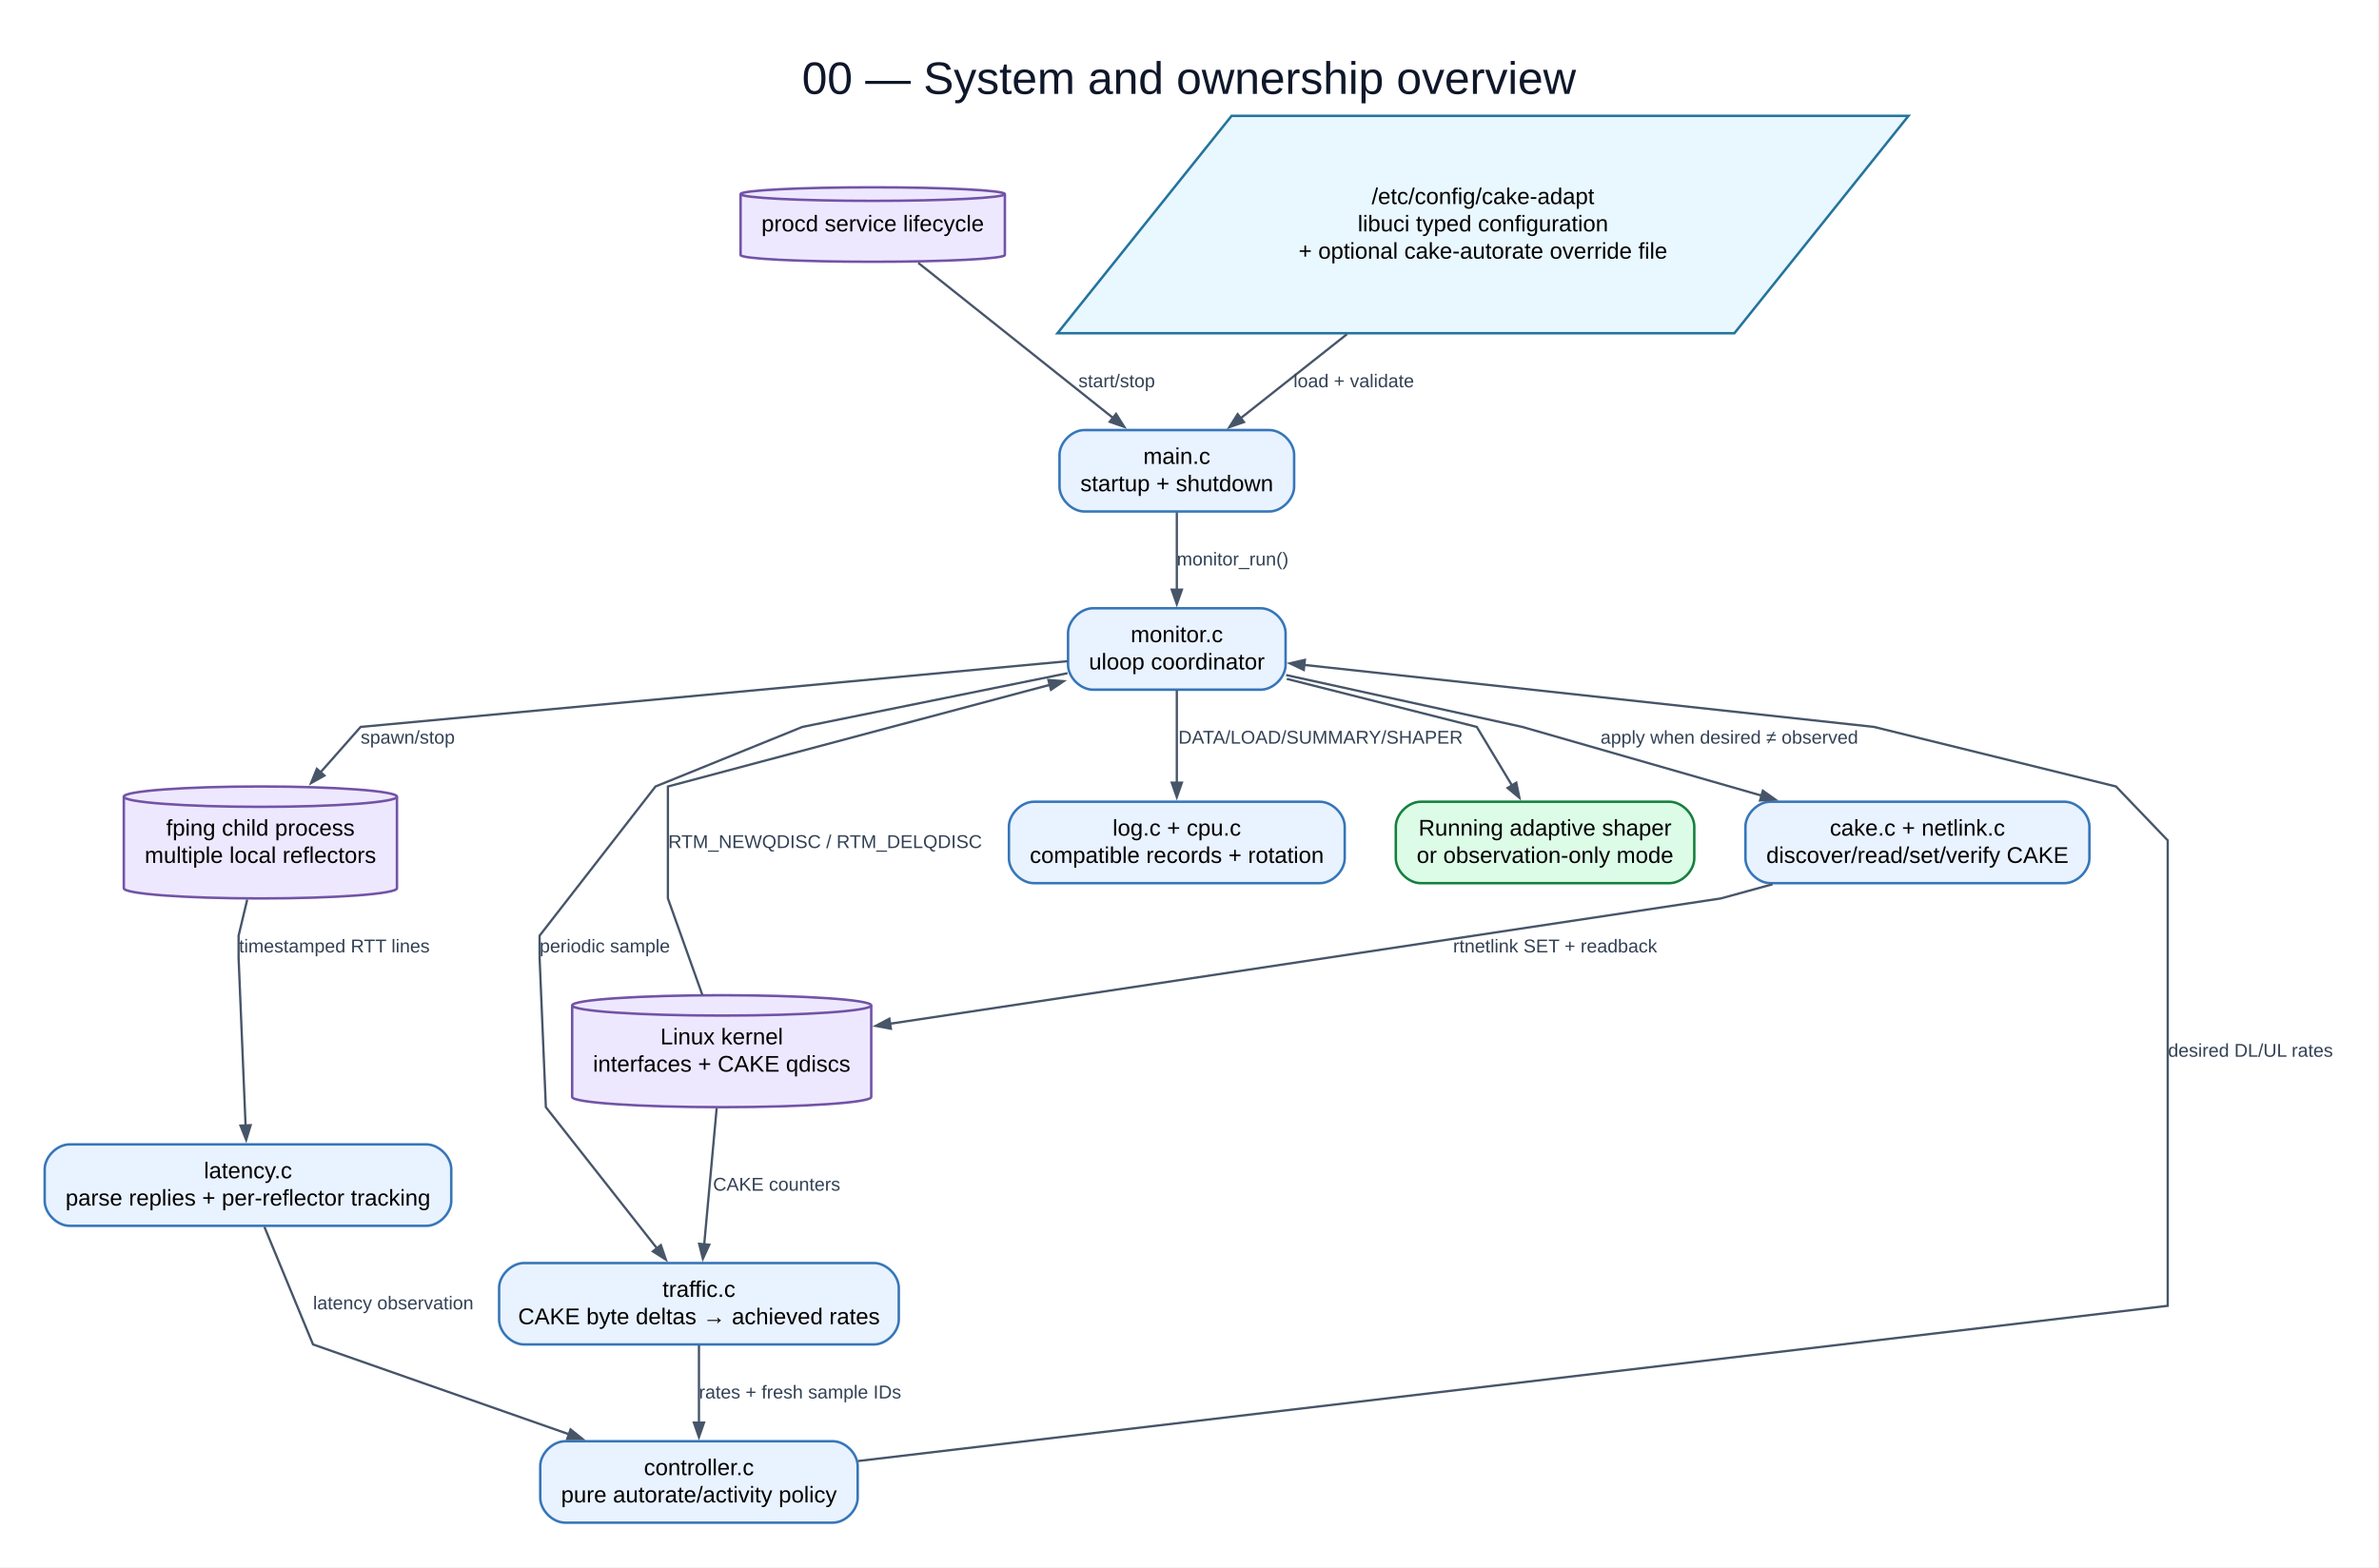
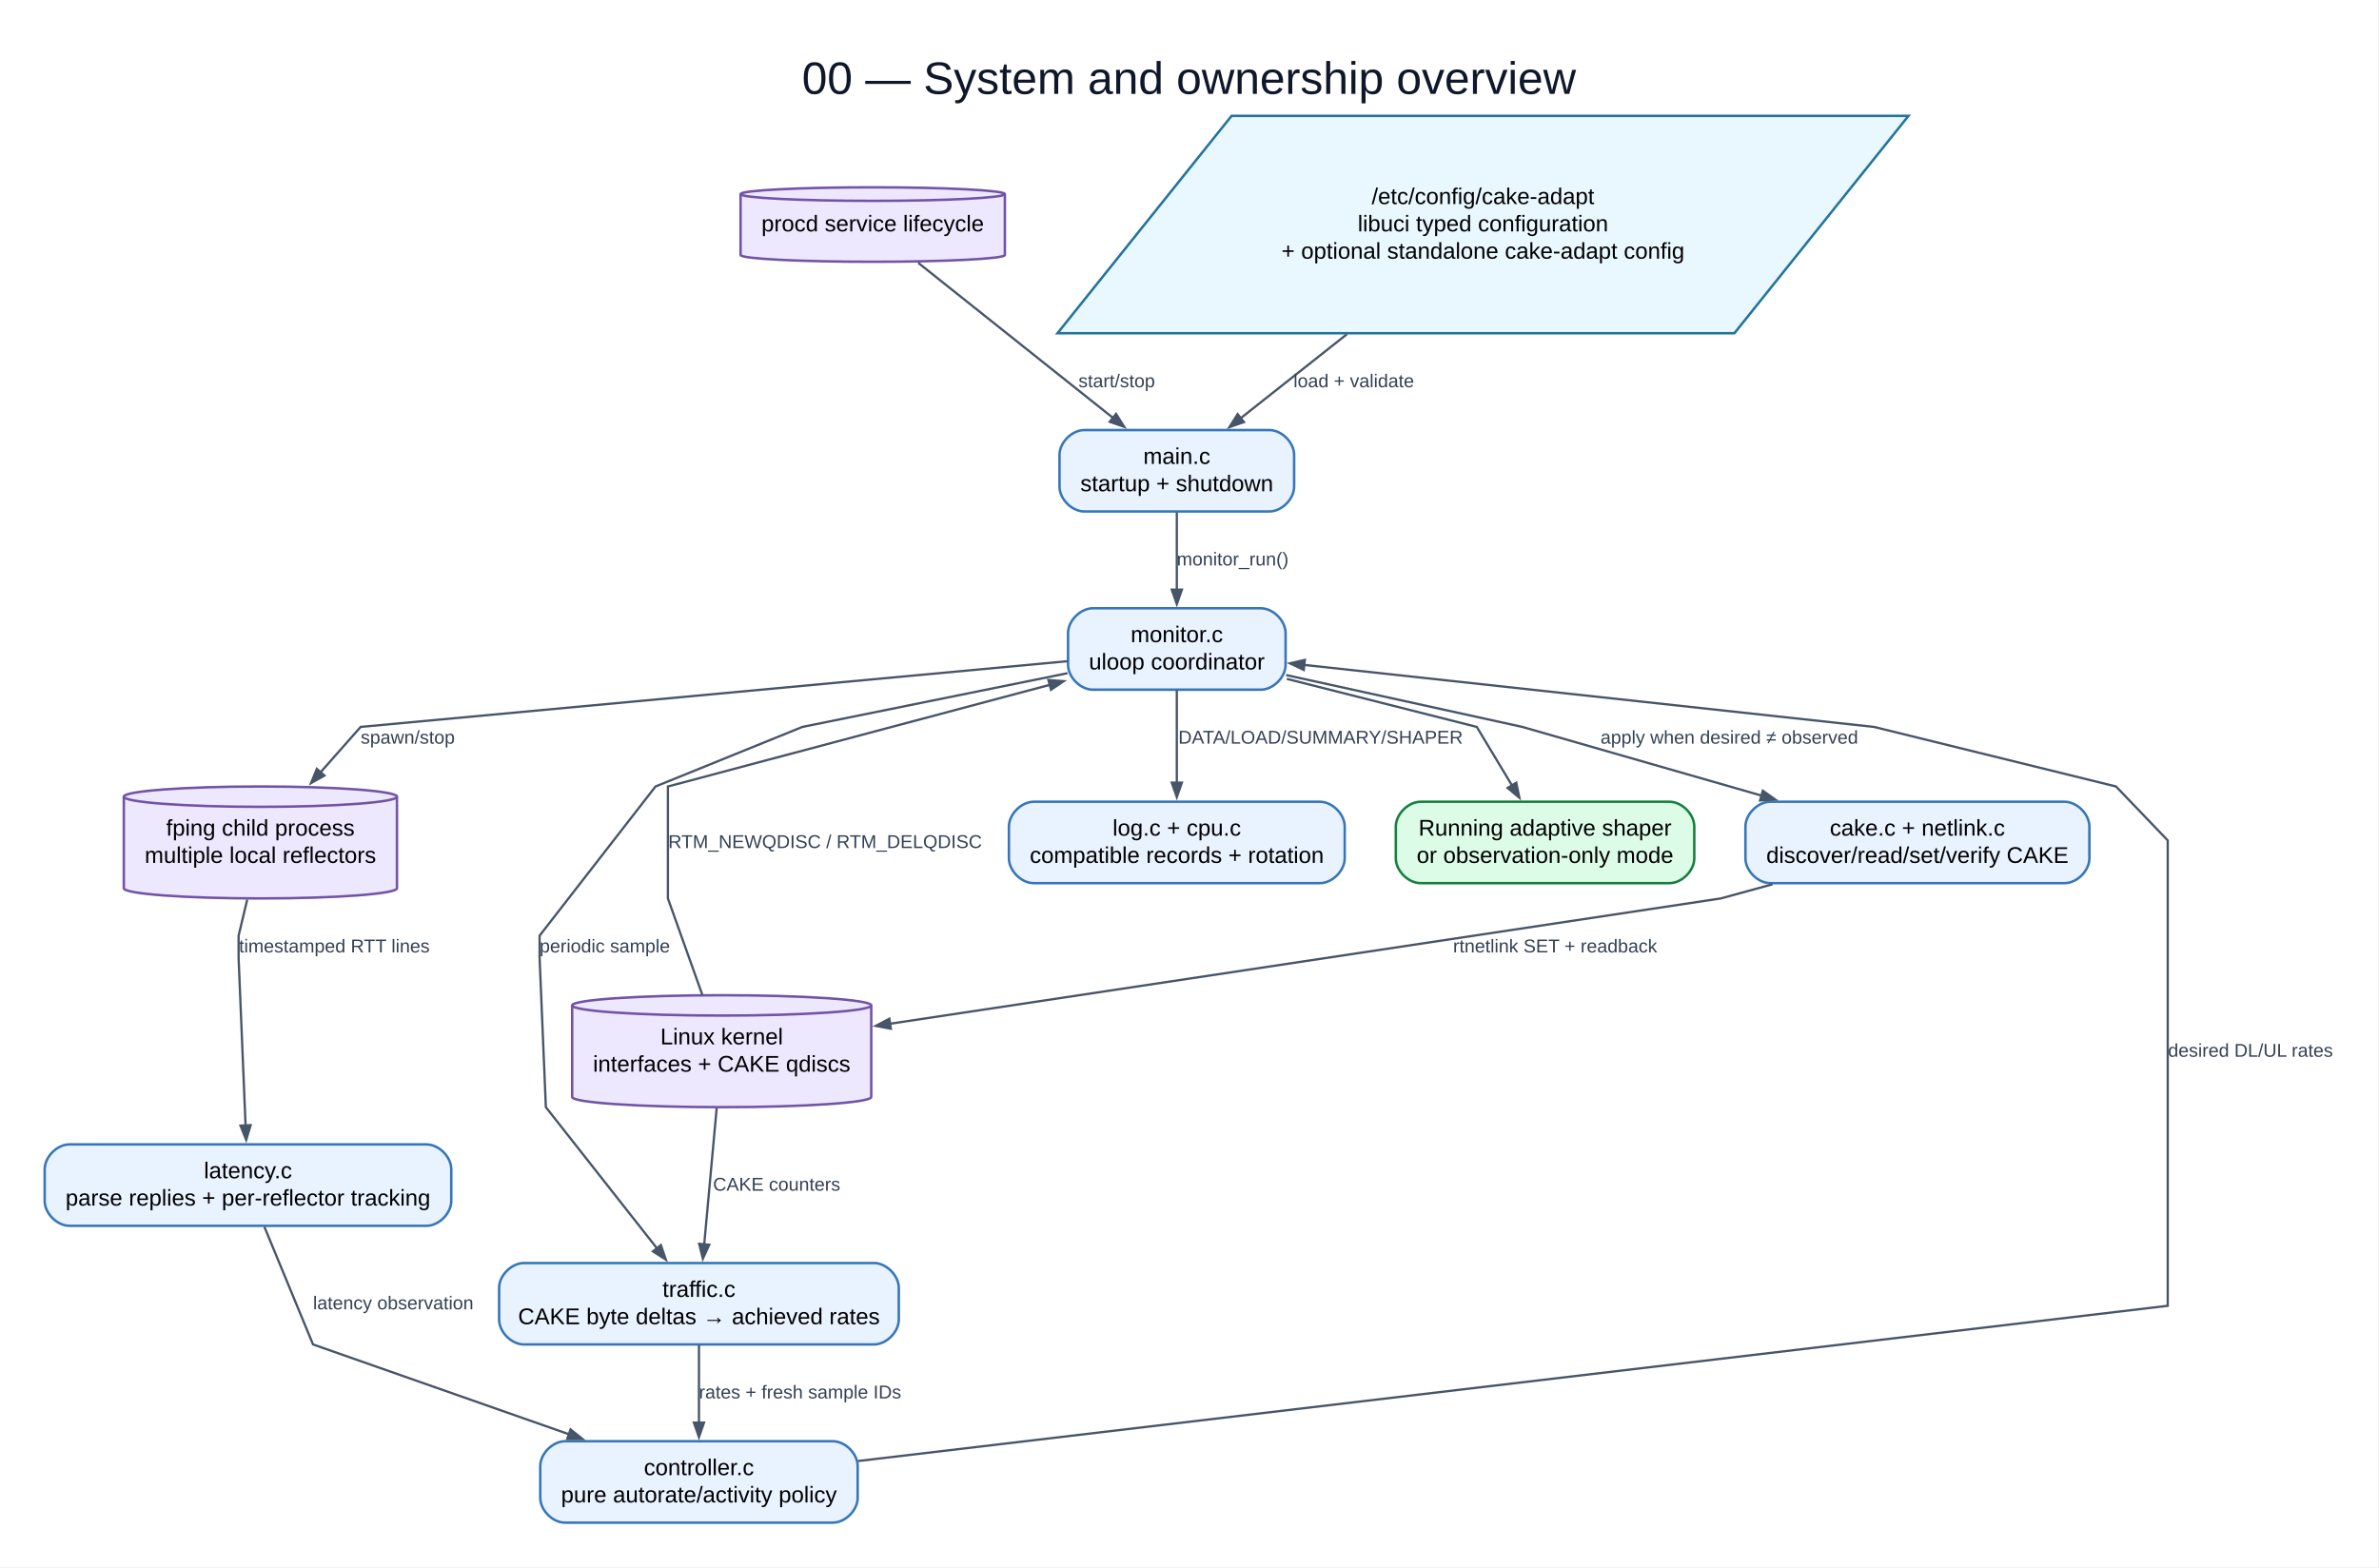
<svg xmlns="http://www.w3.org/2000/svg" width="1150pt" height="758pt" viewBox="0.00 0.00 1150.00 758.00">
  <g id="graph0" class="graph" transform="scale(1 1) rotate(0) translate(21.6 736.16)">
    <polygon fill="white" stroke="none" points="-21.6,21.6 -21.6,-736.16 1127.91,-736.16 1127.91,21.6 -21.6,21.6" />
    <text xml:space="preserve" text-anchor="middle" x="553.15" y="-690.76" font-family="Arial" font-size="22.00" fill="#0f172a">00 — System and ownership overview</text>
    <g id="node1" class="node">
      <path fill="#eee8ff" stroke="#7253a6" stroke-width="1.2" d="M464.15,-642.33C464.15,-644.13 435.52,-645.6 400.27,-645.6 365.02,-645.6 336.39,-644.13 336.39,-642.33 336.39,-642.33 336.39,-612.87 336.39,-612.87 336.39,-611.07 365.02,-609.6 400.27,-609.6 435.52,-609.6 464.15,-611.07 464.15,-612.87 464.15,-612.87 464.15,-642.33 464.15,-642.33" />
      <path fill="none" stroke="#7253a6" stroke-width="1.2" d="M464.15,-642.33C464.15,-640.52 435.52,-639.05 400.27,-639.05 365.02,-639.05 336.39,-640.52 336.39,-642.33" />
      <text xml:space="preserve" text-anchor="middle" x="400.27" y="-624.3" font-family="Arial" font-size="11.00">procd service lifecycle</text>
    </g>
    <g id="node3" class="node">
      <path fill="#e9f2ff" stroke="#3676b9" stroke-width="1.2" d="M591.98,-528.24C591.98,-528.24 502.56,-528.24 502.56,-528.24 496.56,-528.24 490.56,-522.24 490.56,-516.24 490.56,-516.24 490.56,-500.88 490.56,-500.88 490.56,-494.88 496.56,-488.88 502.56,-488.88 502.56,-488.88 591.98,-488.88 591.98,-488.88 597.98,-488.88 603.98,-494.88 603.98,-500.88 603.98,-500.88 603.98,-516.24 603.98,-516.24 603.98,-522.24 597.98,-528.24 591.98,-528.24" />
      <text xml:space="preserve" text-anchor="middle" x="547.27" y="-511.86" font-family="Arial" font-size="11.00">main.c</text>
      <text xml:space="preserve" text-anchor="middle" x="547.27" y="-498.66" font-family="Arial" font-size="11.00">startup + shutdown</text>
    </g>
    <g id="edge1" class="edge">
      <path fill="none" stroke="#475569" stroke-width="1.1" d="M422.28,-609.08C447.34,-589.12 488.46,-556.39 516.64,-533.95" />
      <polygon fill="#475569" stroke="#475569" stroke-width="1.1" points="517.9,-536.07 521.85,-529.8 514.85,-532.24 517.9,-536.07" />
      <text xml:space="preserve" text-anchor="middle" x="518.23" y="-548.94" font-family="Arial" font-size="9.00" fill="#334155">start/stop</text>
    </g>
    <g id="node2" class="node">
      <polygon fill="#e9f7ff" stroke="#24749c" stroke-width="1.2" points="900.97,-680.16 573.75,-680.16 489.57,-575.04 816.79,-575.04 900.97,-680.16" />
      <text xml:space="preserve" text-anchor="middle" x="695.27" y="-637.5" font-family="Arial" font-size="11.00">/etc/config/cake-adapt</text>
      <text xml:space="preserve" text-anchor="middle" x="695.27" y="-624.3" font-family="Arial" font-size="11.00">libuci typed configuration</text>
-       <text xml:space="preserve" text-anchor="middle" x="695.27" y="-611.1" font-family="Arial" font-size="11.00">+ optional cake-autorate override file</text>
+       <text xml:space="preserve" text-anchor="middle" x="695.27" y="-611.1" font-family="Arial" font-size="11.00">+ optional standalone cake-adapt config</text>
    </g>
    <g id="edge2" class="edge">
      <path fill="none" stroke="#475569" stroke-width="1.1" d="M629.49,-574.58C611.55,-560.39 592.96,-545.69 578,-533.86" />
      <polygon fill="#475569" stroke="#475569" stroke-width="1.1" points="579.71,-532.09 572.7,-529.67 576.67,-535.94 579.71,-532.09" />
      <text xml:space="preserve" text-anchor="middle" x="632.81" y="-548.94" font-family="Arial" font-size="9.00" fill="#334155">load + validate</text>
    </g>
    <g id="node4" class="node">
      <path fill="#e9f2ff" stroke="#3676b9" stroke-width="1.2" d="M587.85,-442.08C587.85,-442.08 506.69,-442.08 506.69,-442.08 500.69,-442.08 494.69,-436.08 494.69,-430.08 494.69,-430.08 494.69,-414.72 494.69,-414.72 494.69,-408.72 500.69,-402.72 506.69,-402.72 506.69,-402.72 587.85,-402.72 587.85,-402.72 593.85,-402.72 599.85,-408.72 599.85,-414.72 599.85,-414.72 599.85,-430.08 599.85,-430.08 599.85,-436.08 593.85,-442.08 587.85,-442.08" />
      <text xml:space="preserve" text-anchor="middle" x="547.27" y="-425.7" font-family="Arial" font-size="11.00">monitor.c</text>
      <text xml:space="preserve" text-anchor="middle" x="547.27" y="-412.5" font-family="Arial" font-size="11.00">uloop coordinator</text>
    </g>
    <g id="edge3" class="edge">
      <path fill="none" stroke="#475569" stroke-width="1.1" d="M547.27,-488.46C547.27,-477.38 547.27,-463.23 547.27,-450.96" />
      <polygon fill="#475569" stroke="#475569" stroke-width="1.1" points="549.72,-451.09 547.27,-444.09 544.82,-451.09 549.72,-451.09" />
      <text xml:space="preserve" text-anchor="middle" x="574.28" y="-462.78" font-family="Arial" font-size="9.00" fill="#334155">monitor_run()</text>
    </g>
    <g id="node6" class="node">
      <path fill="#e9f2ff" stroke="#3676b9" stroke-width="1.2" d="M400.87,-125.52C400.87,-125.52 231.67,-125.52 231.67,-125.52 225.67,-125.52 219.67,-119.52 219.67,-113.52 219.67,-113.52 219.67,-98.16 219.67,-98.16 219.67,-92.16 225.67,-86.16 231.67,-86.16 231.67,-86.16 400.87,-86.16 400.87,-86.16 406.87,-86.16 412.87,-92.16 412.87,-98.16 412.87,-98.16 412.87,-113.52 412.87,-113.52 412.87,-119.52 406.87,-125.52 400.87,-125.52" />
      <text xml:space="preserve" text-anchor="middle" x="316.27" y="-109.14" font-family="Arial" font-size="11.00">traffic.c</text>
      <text xml:space="preserve" text-anchor="middle" x="316.27" y="-95.94" font-family="Arial" font-size="11.00">CAKE byte deltas → achieved rates</text>
    </g>
    <g id="edge5" class="edge">
      <path fill="none" stroke="#475569" stroke-width="1.1" d="M494.43,-410.69C441.01,-399.87 366.27,-384.72 366.27,-384.72 366.27,-384.72 295.27,-355.92 295.27,-355.92 295.27,-355.92 239.24,-283.8 239.24,-283.8 239.24,-283.8 239.24,-273 239.24,-273 239.24,-273 242.27,-200.88 242.27,-200.88 242.27,-200.88 274.06,-160.49 295.96,-132.65" />
      <polygon fill="#475569" stroke="#475569" stroke-width="1.1" points="297.86,-134.19 300.27,-127.18 294.01,-131.16 297.86,-134.19" />
      <text xml:space="preserve" text-anchor="middle" x="270.76" y="-275.7" font-family="Arial" font-size="9.00" fill="#334155">periodic sample</text>
    </g>
    <g id="node7" class="node">
      <path fill="#eee8ff" stroke="#7253a6" stroke-width="1.2" d="M170.29,-351C170.29,-353.71 140.7,-355.92 104.27,-355.92 67.84,-355.92 38.25,-353.71 38.25,-351 38.25,-351 38.25,-306.72 38.25,-306.72 38.25,-304.01 67.84,-301.8 104.27,-301.8 140.7,-301.8 170.29,-304.01 170.29,-306.72 170.29,-306.72 170.29,-351 170.29,-351" />
      <path fill="none" stroke="#7253a6" stroke-width="1.2" d="M170.29,-351C170.29,-348.29 140.7,-346.08 104.27,-346.08 67.84,-346.08 38.25,-348.29 38.25,-351" />
      <text xml:space="preserve" text-anchor="middle" x="104.27" y="-332.16" font-family="Arial" font-size="11.00">fping child process</text>
      <text xml:space="preserve" text-anchor="middle" x="104.27" y="-318.96" font-family="Arial" font-size="11.00">multiple local reflectors</text>
    </g>
    <g id="edge6" class="edge">
      <path fill="none" stroke="#475569" stroke-width="1.1" d="M494.47,-416.49C386.97,-406.5 152.74,-384.72 152.74,-384.72 152.74,-384.72 143.54,-374.3 133.15,-362.55" />
      <polygon fill="#475569" stroke="#475569" stroke-width="1.1" points="135.23,-361.2 128.76,-357.57 131.56,-364.44 135.23,-361.2" />
      <text xml:space="preserve" text-anchor="middle" x="175.51" y="-376.62" font-family="Arial" font-size="9.00" fill="#334155">spawn/stop</text>
    </g>
    <g id="node10" class="node">
      <path fill="#e9f2ff" stroke="#3676b9" stroke-width="1.2" d="M976.41,-348.54C976.41,-348.54 834.14,-348.54 834.14,-348.54 828.14,-348.54 822.14,-342.54 822.14,-336.54 822.14,-336.54 822.14,-321.18 822.14,-321.18 822.14,-315.18 828.14,-309.18 834.14,-309.18 834.14,-309.18 976.41,-309.18 976.41,-309.18 982.41,-309.18 988.41,-315.18 988.41,-321.18 988.41,-321.18 988.41,-336.54 988.41,-336.54 988.41,-342.54 982.41,-348.54 976.41,-348.54" />
      <text xml:space="preserve" text-anchor="middle" x="905.27" y="-332.16" font-family="Arial" font-size="11.00">cake.c + netlink.c</text>
      <text xml:space="preserve" text-anchor="middle" x="905.27" y="-318.96" font-family="Arial" font-size="11.00">discover/read/set/verify CAKE</text>
    </g>
    <g id="edge11" class="edge">
      <path fill="none" stroke="#475569" stroke-width="1.1" d="M600.11,-409.79C649.04,-399.05 714.27,-384.72 714.27,-384.72 714.27,-384.72 776.6,-366.82 830.05,-351.47" />
      <polygon fill="#475569" stroke="#475569" stroke-width="1.1" points="830.55,-353.87 836.6,-349.58 829.2,-349.16 830.55,-353.87" />
      <text xml:space="preserve" text-anchor="middle" x="814.35" y="-376.62" font-family="Arial" font-size="9.00" fill="#334155">apply when desired ≠ observed</text>
    </g>
    <g id="node11" class="node">
      <path fill="#e9f2ff" stroke="#3676b9" stroke-width="1.2" d="M616.43,-348.54C616.43,-348.54 478.11,-348.54 478.11,-348.54 472.11,-348.54 466.11,-342.54 466.11,-336.54 466.11,-336.54 466.11,-321.18 466.11,-321.18 466.11,-315.18 472.11,-309.18 478.11,-309.18 478.11,-309.18 616.43,-309.18 616.43,-309.18 622.43,-309.18 628.43,-315.18 628.43,-321.18 628.43,-321.18 628.43,-336.54 628.43,-336.54 628.43,-342.54 622.43,-348.54 616.43,-348.54" />
      <text xml:space="preserve" text-anchor="middle" x="547.27" y="-332.16" font-family="Arial" font-size="11.00">log.c + cpu.c</text>
      <text xml:space="preserve" text-anchor="middle" x="547.27" y="-318.96" font-family="Arial" font-size="11.00">compatible records + rotation</text>
    </g>
    <g id="edge13" class="edge">
      <path fill="none" stroke="#475569" stroke-width="1.1" d="M547.27,-402.43C547.27,-389.51 547.27,-372.18 547.27,-357.7" />
      <polygon fill="#475569" stroke="#475569" stroke-width="1.1" points="549.72,-357.78 547.27,-350.78 544.82,-357.78 549.72,-357.78" />
      <text xml:space="preserve" text-anchor="middle" x="616.78" y="-376.62" font-family="Arial" font-size="9.00" fill="#334155">DATA/LOAD/SUMMARY/SHAPER</text>
    </g>
    <g id="node12" class="node">
      <path fill="#dcfce7" stroke="#15803d" stroke-width="1.2" d="M785.41,-348.54C785.41,-348.54 665.13,-348.54 665.13,-348.54 659.13,-348.54 653.13,-342.54 653.13,-336.54 653.13,-336.54 653.13,-321.18 653.13,-321.18 653.13,-315.18 659.13,-309.18 665.13,-309.18 665.13,-309.18 785.41,-309.18 785.41,-309.18 791.41,-309.18 797.41,-315.18 797.41,-321.18 797.41,-321.18 797.41,-336.54 797.41,-336.54 797.41,-342.54 791.41,-348.54 785.41,-348.54" />
      <text xml:space="preserve" text-anchor="middle" x="725.27" y="-332.16" font-family="Arial" font-size="11.00">Running adaptive shaper</text>
      <text xml:space="preserve" text-anchor="middle" x="725.27" y="-318.96" font-family="Arial" font-size="11.00">or observation-only mode</text>
    </g>
    <g id="edge14" class="edge">
      <path fill="none" stroke="#475569" stroke-width="1.1" d="M600.44,-407.95C641.82,-397.48 692.27,-384.72 692.27,-384.72 692.27,-384.72 700.93,-370.32 709.38,-356.28" />
      <polygon fill="#475569" stroke="#475569" stroke-width="1.1" points="711.36,-357.74 712.87,-350.47 707.16,-355.21 711.36,-357.74" />
    </g>
    <g id="node5" class="node">
      <path fill="#eee8ff" stroke="#7253a6" stroke-width="1.2" d="M399.56,-250.08C399.56,-252.79 367.16,-255 327.27,-255 287.38,-255 254.98,-252.79 254.98,-250.08 254.98,-250.08 254.98,-205.8 254.98,-205.8 254.98,-203.09 287.38,-200.88 327.27,-200.88 367.16,-200.88 399.56,-203.09 399.56,-205.8 399.56,-205.8 399.56,-250.08 399.56,-250.08" />
      <path fill="none" stroke="#7253a6" stroke-width="1.2" d="M399.56,-250.08C399.56,-247.37 367.16,-245.16 327.27,-245.16 287.38,-245.16 254.98,-247.37 254.98,-250.08" />
      <text xml:space="preserve" text-anchor="middle" x="327.27" y="-231.24" font-family="Arial" font-size="11.00">Linux kernel</text>
      <text xml:space="preserve" text-anchor="middle" x="327.27" y="-218.04" font-family="Arial" font-size="11.00">interfaces + CAKE qdiscs</text>
    </g>
    <g id="edge15" class="edge">
      <path fill="none" stroke="#475569" stroke-width="1.1" d="M317.88,-255.24C310.43,-276.11 301.26,-301.8 301.26,-301.8 301.26,-301.8 301.26,-355.92 301.26,-355.92 301.26,-355.92 413.09,-385.68 485.95,-405.08" />
      <polygon fill="#475569" stroke="#475569" stroke-width="1.1" points="485.19,-407.41 492.58,-406.84 486.45,-402.68 485.19,-407.41" />
      <text xml:space="preserve" text-anchor="middle" x="377.27" y="-326.16" font-family="Arial" font-size="9.00" fill="#334155">RTM_NEWQDISC / RTM_DELQDISC</text>
    </g>
    <g id="edge4" class="edge">
      <path fill="none" stroke="#475569" stroke-width="1.1" d="M324.83,-200.29C323.04,-180.75 320.62,-154.3 318.81,-134.52" />
      <polygon fill="#475569" stroke="#475569" stroke-width="1.1" points="321.25,-134.36 318.17,-127.62 316.37,-134.81 321.25,-134.36" />
      <text xml:space="preserve" text-anchor="middle" x="353.84" y="-160.5" font-family="Arial" font-size="9.00" fill="#334155">CAKE counters</text>
    </g>
    <g id="node9" class="node">
      <path fill="#e9f2ff" stroke="#3676b9" stroke-width="1.2" d="M381,-39.36C381,-39.36 251.55,-39.36 251.55,-39.36 245.55,-39.36 239.55,-33.36 239.55,-27.36 239.55,-27.36 239.55,-12 239.55,-12 239.55,-6 245.55,0 251.55,0 251.55,0 381,0 381,0 387,0 393,-6 393,-12 393,-12 393,-27.36 393,-27.36 393,-33.36 387,-39.36 381,-39.36" />
      <text xml:space="preserve" text-anchor="middle" x="316.27" y="-22.98" font-family="Arial" font-size="11.00">controller.c</text>
      <text xml:space="preserve" text-anchor="middle" x="316.27" y="-9.78" font-family="Arial" font-size="11.00">pure autorate/activity policy</text>
    </g>
    <g id="edge9" class="edge">
      <path fill="none" stroke="#475569" stroke-width="1.1" d="M316.27,-85.74C316.27,-74.66 316.27,-60.51 316.27,-48.24" />
      <polygon fill="#475569" stroke="#475569" stroke-width="1.1" points="318.72,-48.37 316.27,-41.37 313.82,-48.37 318.72,-48.37" />
      <text xml:space="preserve" text-anchor="middle" x="365.16" y="-60.06" font-family="Arial" font-size="9.00" fill="#334155">rates + fresh sample IDs</text>
    </g>
    <g id="node8" class="node">
      <path fill="#e9f2ff" stroke="#3676b9" stroke-width="1.2" d="M184.54,-182.88C184.54,-182.88 12,-182.88 12,-182.88 6,-182.88 0,-176.88 0,-170.88 0,-170.88 0,-155.52 0,-155.52 0,-149.52 6,-143.52 12,-143.52 12,-143.52 184.54,-143.52 184.54,-143.52 190.54,-143.52 196.54,-149.52 196.54,-155.52 196.54,-155.52 196.54,-170.88 196.54,-170.88 196.54,-176.88 190.54,-182.88 184.54,-182.88" />
      <text xml:space="preserve" text-anchor="middle" x="98.27" y="-166.5" font-family="Arial" font-size="11.00">latency.c</text>
      <text xml:space="preserve" text-anchor="middle" x="98.27" y="-153.3" font-family="Arial" font-size="11.00">parse replies + per-reflector tracking</text>
    </g>
    <g id="edge7" class="edge">
      <path fill="none" stroke="#475569" stroke-width="1.1" d="M97.9,-301.21C95.69,-291.93 93.74,-283.8 93.74,-283.8 93.74,-283.8 93.74,-273 93.74,-273 93.74,-273 95.77,-224.24 97.11,-192" />
      <polygon fill="#475569" stroke="#475569" stroke-width="1.1" points="99.56,-192.16 97.4,-185.06 94.66,-191.96 99.56,-192.16" />
      <text xml:space="preserve" text-anchor="middle" x="140.01" y="-275.7" font-family="Arial" font-size="9.00" fill="#334155">timestamped RTT lines</text>
    </g>
    <g id="edge8" class="edge">
      <path fill="none" stroke="#475569" stroke-width="1.1" d="M106.21,-143.01C115.53,-120.49 129.72,-86.16 129.72,-86.16 129.72,-86.16 199.49,-61.67 253.69,-42.65" />
      <polygon fill="#475569" stroke="#475569" stroke-width="1.1" points="254.2,-45.07 259.99,-40.44 252.57,-40.44 254.2,-45.07" />
      <text xml:space="preserve" text-anchor="middle" x="168.5" y="-103.14" font-family="Arial" font-size="9.00" fill="#334155">latency observation</text>
    </g>
    <g id="edge10" class="edge">
      <path fill="none" stroke="#475569" stroke-width="1.1" d="M393.27,-29.81C577.07,-51.59 1026.27,-104.84 1026.27,-104.84 1026.27,-329.86 1026.27,-329.86 1026.27,-329.86 1026.27,-329.86 1001.27,-355.92 1001.27,-355.92 1001.27,-355.92 884.27,-384.72 884.27,-384.72 884.27,-384.72 706.12,-404.11 608.87,-414.69" />
      <polygon fill="#475569" stroke="#475569" stroke-width="1.1" points="608.65,-412.26 601.95,-415.45 609.18,-417.13 608.65,-412.26" />
      <text xml:space="preserve" text-anchor="middle" x="1066.29" y="-225.24" font-family="Arial" font-size="9.00" fill="#334155">desired DL/UL rates</text>
    </g>
    <g id="edge12" class="edge">
      <path fill="none" stroke="#475569" stroke-width="1.1" d="M835.23,-308.65C820.99,-304.74 810.27,-301.8 810.27,-301.8 810.27,-301.8 546.21,-261.97 408.58,-241.21" />
      <polygon fill="#475569" stroke="#475569" stroke-width="1.1" points="409.04,-238.8 401.75,-240.18 408.31,-243.64 409.04,-238.8" />
      <text xml:space="preserve" text-anchor="middle" x="730.13" y="-275.7" font-family="Arial" font-size="9.00" fill="#334155">rtnetlink SET + readback</text>
    </g>
  </g>
</svg>
